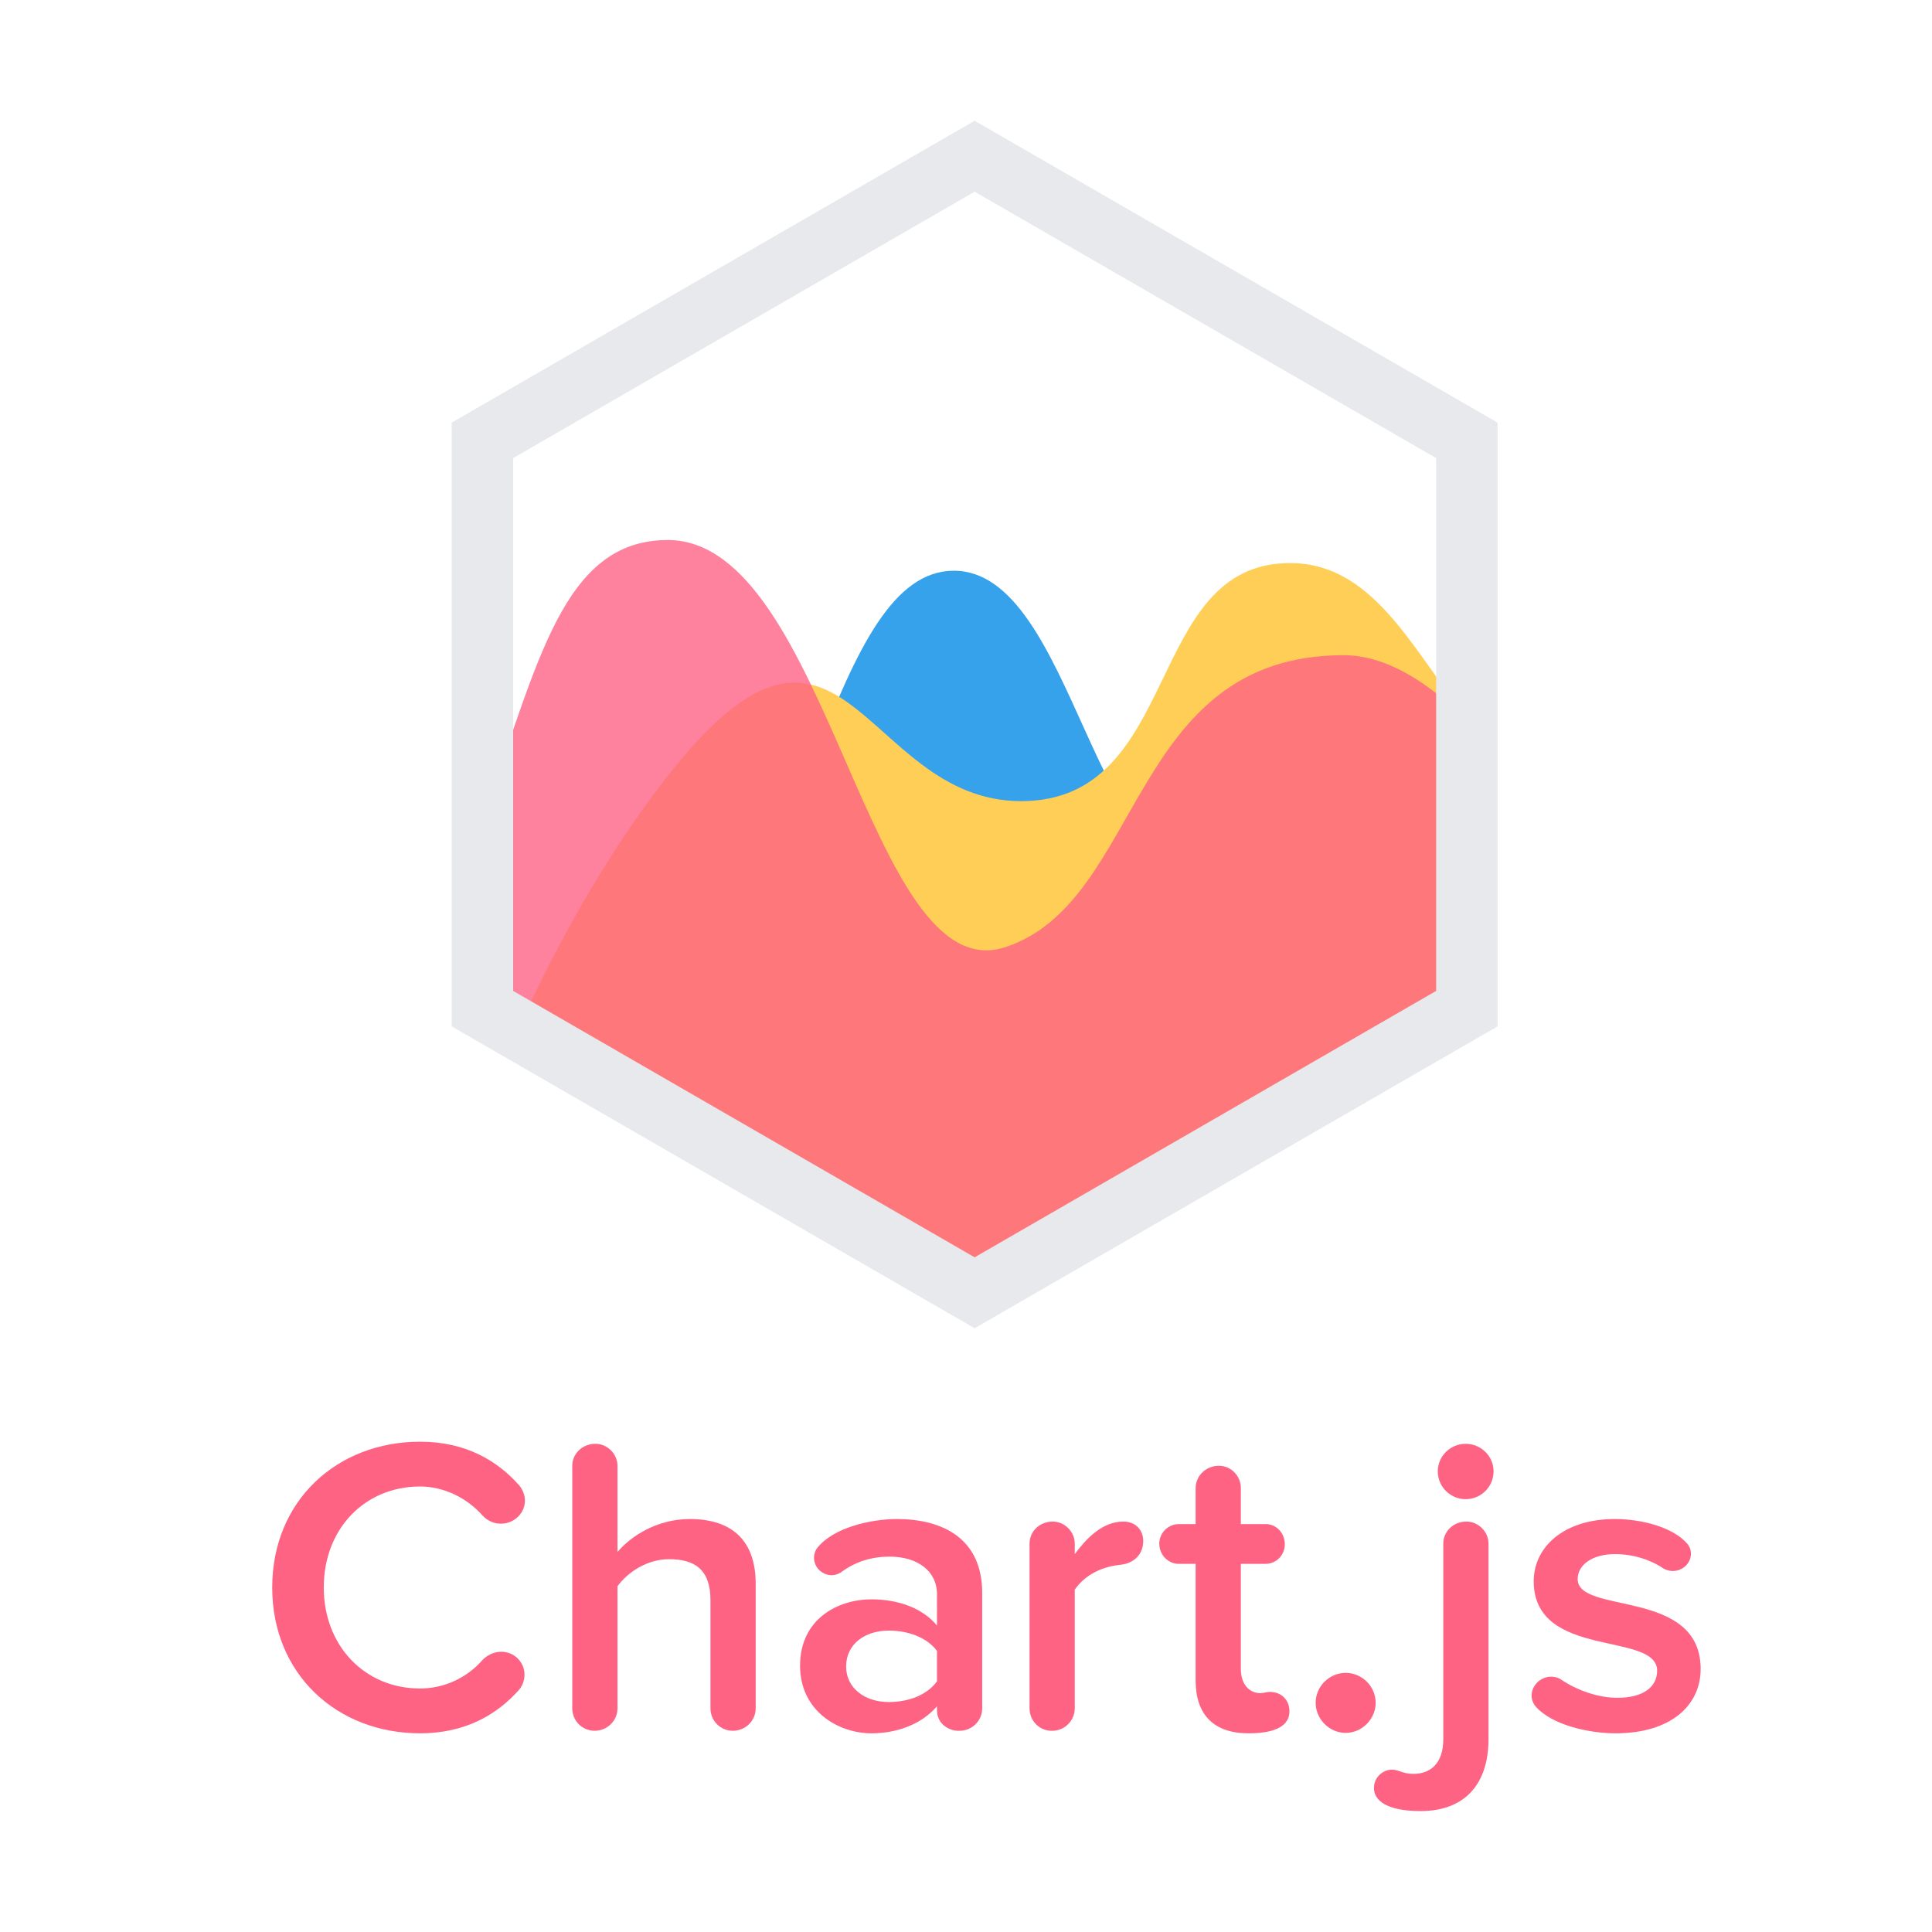
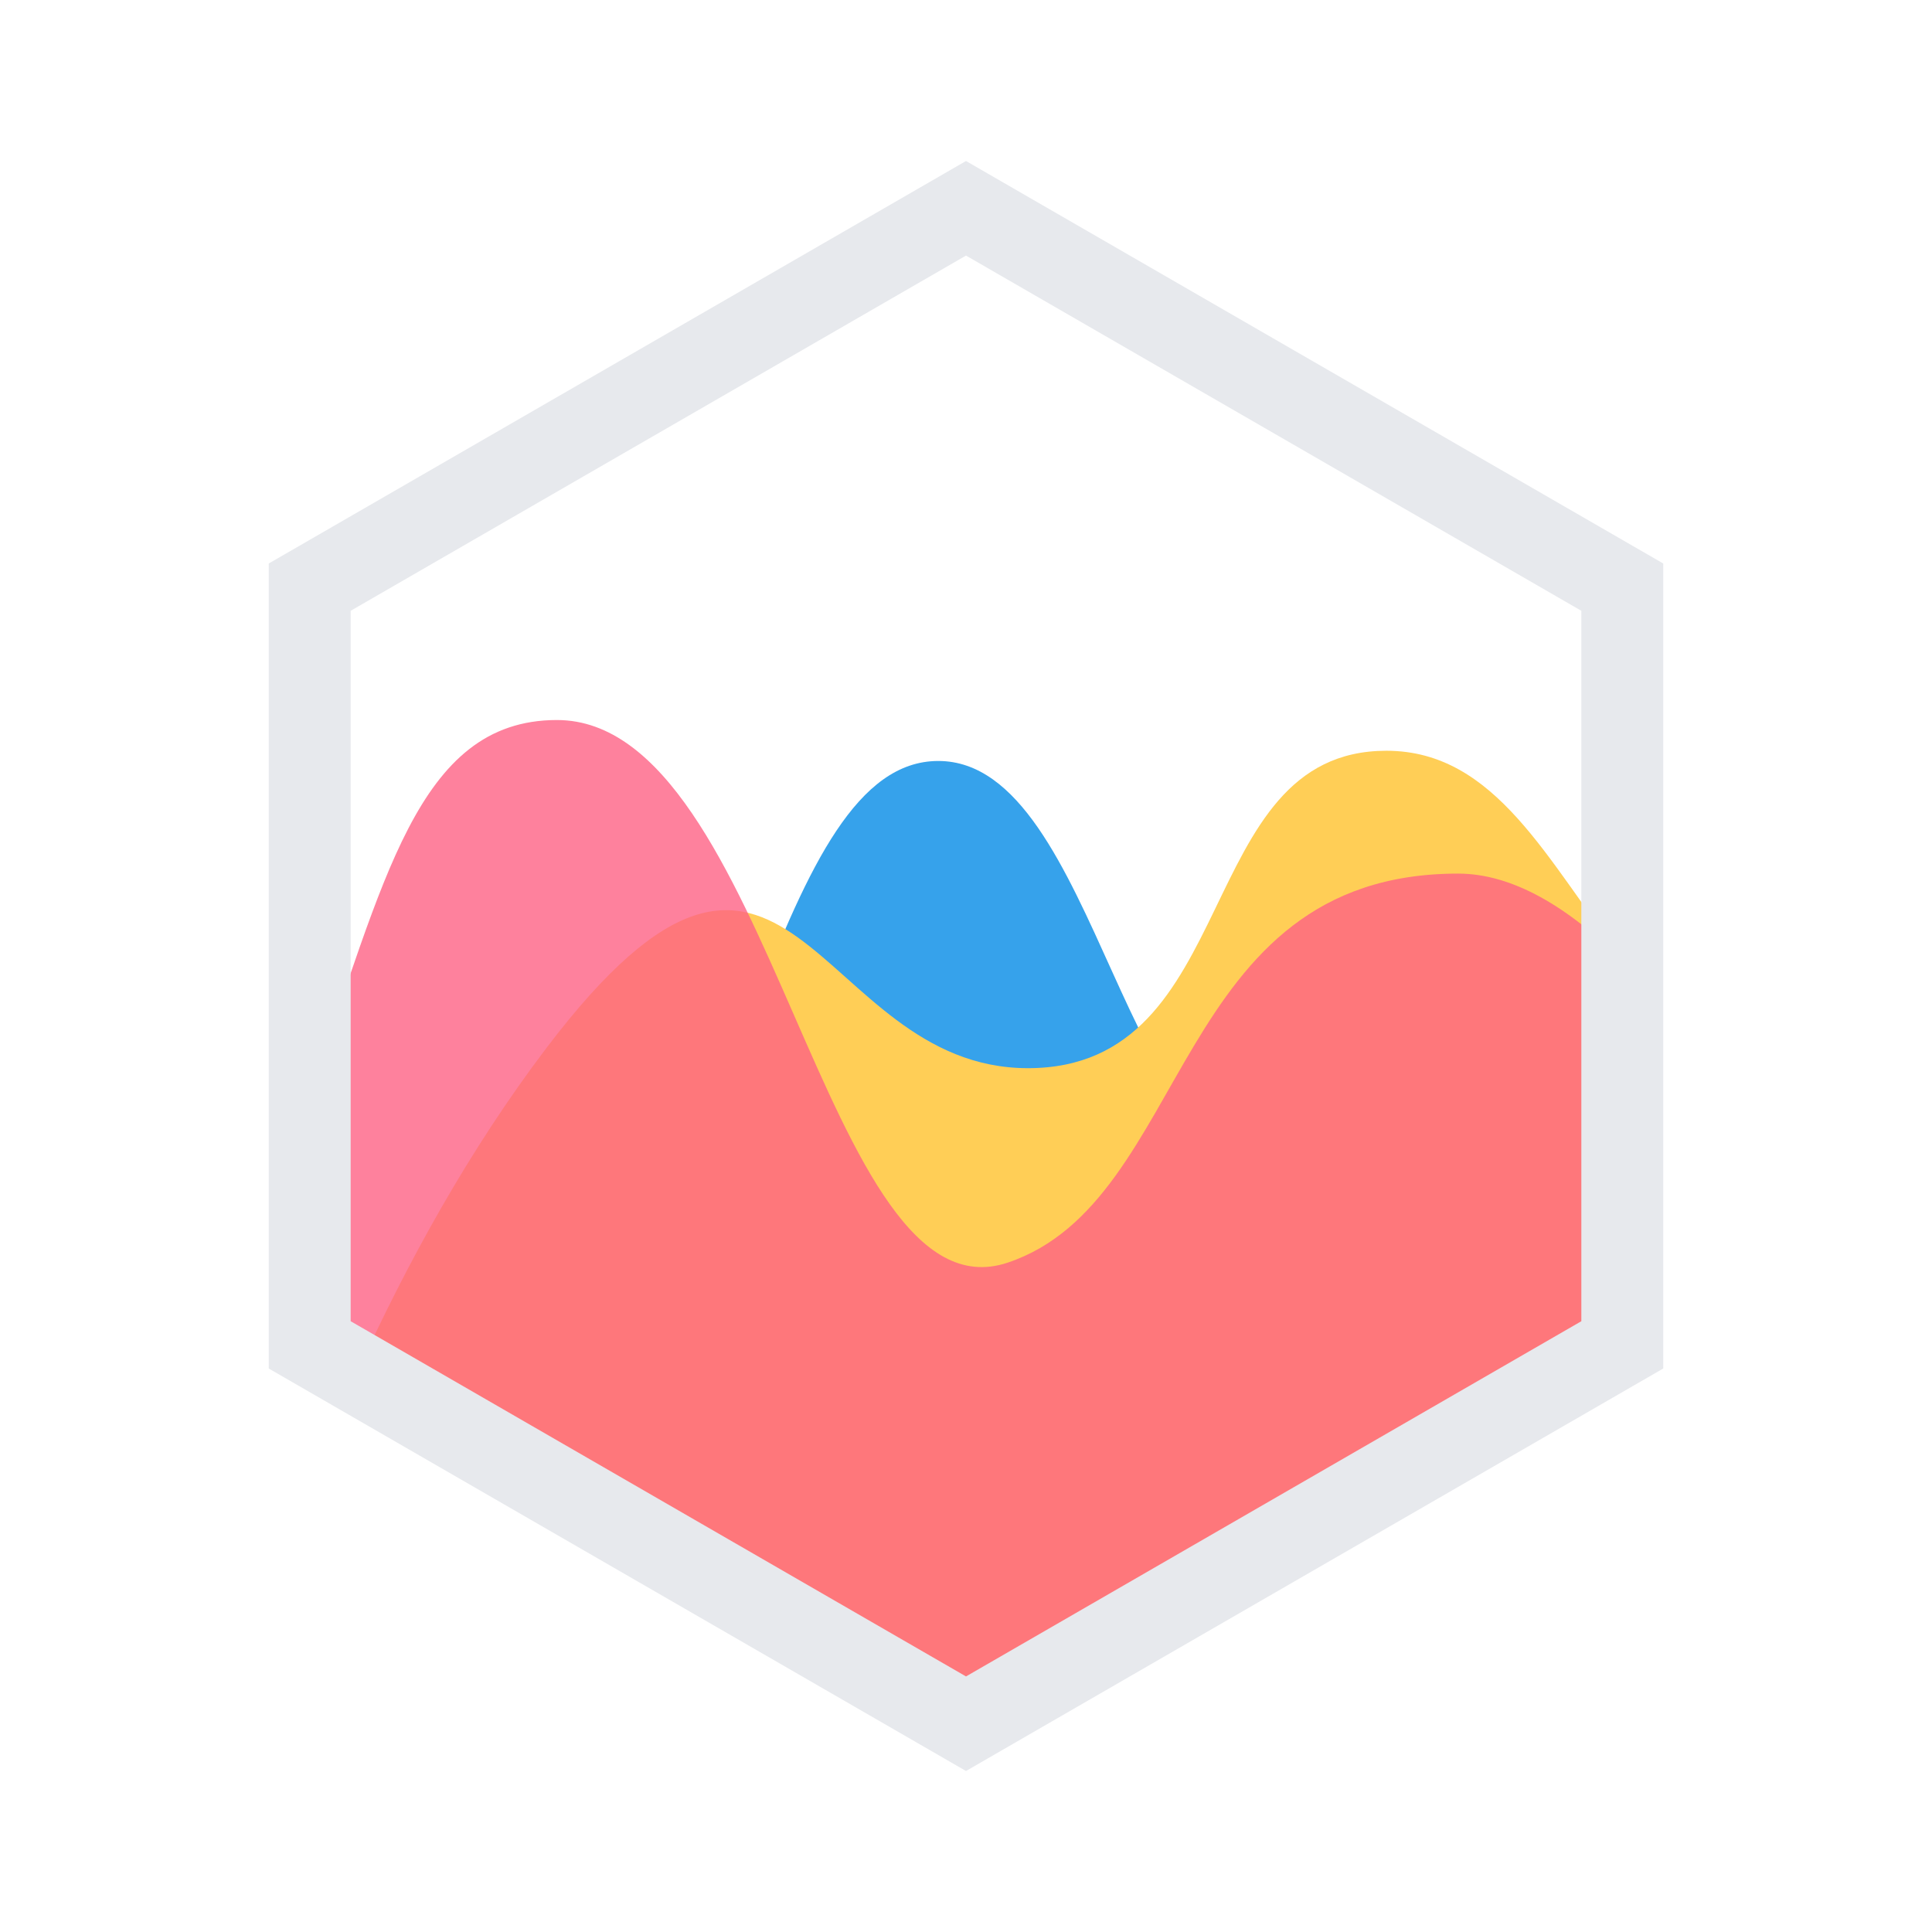
- <svg xmlns="http://www.w3.org/2000/svg" version="1.1" id="Layer_1" x="0px" y="0px" viewBox="0 0 256 256" enable-background="new 0 0 256 256" xml:space="preserve">
-   <g>
-     <g>
-       <path fill="#FF6384" d="M68.829,196.856c0.448,0.56,0.728,1.288,0.728,1.96c0,1.736-1.456,3.08-3.192,3.08    c-0.84,0-1.736-0.336-2.408-1.064c-2.128-2.408-5.208-3.864-8.288-3.864c-7.336,0-12.768,5.6-12.768,13.384    c0,7.728,5.432,13.384,12.768,13.384c3.08,0,6.16-1.344,8.288-3.808c0.672-0.672,1.568-1.064,2.464-1.064    c1.736,0,3.08,1.4,3.08,3.024c0,0.672-0.224,1.4-0.672,1.96c-2.856,3.248-7.056,5.824-13.16,5.824c-11.032,0-19.6-7.84-19.6-19.32    s8.568-19.32,19.6-19.32C61.773,191.032,65.973,193.608,68.829,196.856z" />
-       <path fill="#FF6384" d="M97.109,229.336c-1.68,0-2.968-1.344-2.968-2.968v-14.336c0-4.144-2.184-5.432-5.488-5.432    c-2.912,0-5.488,1.736-6.832,3.584v16.184c0,1.624-1.344,2.968-3.024,2.968c-1.68,0-2.968-1.344-2.968-2.968v-32.144    c0-1.568,1.288-2.912,3.08-2.912c1.568,0,2.912,1.344,2.912,2.912v11.424c1.792-2.128,5.264-4.368,9.576-4.368    c5.824,0,8.736,3.08,8.736,8.568v16.52C100.133,227.992,98.789,229.336,97.109,229.336z" />
-       <path fill="#FF6384" d="M127.18,229.336h-0.336c-0.784,0-2.688-0.672-2.688-2.744v-0.504c-1.96,2.296-5.152,3.584-8.68,3.584    c-4.424,0-9.464-2.968-9.464-8.96c0-6.216,5.04-8.792,9.464-8.792c3.584,0,6.776,1.176,8.68,3.472v-4.144    c0-3.08-2.576-4.984-6.272-4.984c-2.352,0-4.48,0.616-6.44,2.072c-0.336,0.224-0.784,0.392-1.232,0.392    c-1.12,0-2.352-0.896-2.352-2.352c0-0.448,0.168-0.952,0.448-1.288c2.128-2.688,7.112-3.808,10.528-3.808    c5.992,0,11.312,2.52,11.312,9.8v15.288C130.147,227.992,128.804,229.336,127.18,229.336z M124.156,218.752    c-1.344-1.792-3.808-2.688-6.384-2.688c-3.192,0-5.656,1.792-5.656,4.76c0,2.856,2.464,4.704,5.656,4.704    c2.576,0,5.04-0.896,6.384-2.744V218.752z" />
-       <path fill="#FF6384" d="M148.571,207.328c-2.408,0.224-4.704,1.232-6.16,3.304v15.736c0,1.624-1.344,2.968-2.968,2.968h-0.112    c-1.624,0-2.912-1.344-2.912-2.968v-21.84c0-1.568,1.288-2.912,3.08-2.912c1.568,0,2.912,1.344,2.912,2.912v1.4    c1.456-1.96,3.584-4.312,6.44-4.312c1.624,0,2.632,1.12,2.632,2.576C151.483,205.984,150.251,207.104,148.571,207.328z" />
-       <path fill="#FF6384" d="M165.427,229.672c-4.592,0-7-2.464-7-7v-15.456h-2.24c-1.4,0-2.576-1.176-2.576-2.688    c0-1.4,1.176-2.576,2.576-2.576h2.24v-4.76c0-1.624,1.344-2.968,3.08-2.968c1.624,0,2.912,1.344,2.912,2.968v4.76h3.304    c1.4,0,2.52,1.176,2.52,2.688c0,1.4-1.12,2.576-2.52,2.576h-3.304v13.944c0,2.072,1.176,3.192,2.576,3.192    c0.392,0,0.896-0.168,1.232-0.168c1.624,0,2.632,1.12,2.632,2.576C170.859,228.552,169.235,229.672,165.427,229.672z" />
-       <path fill="#FF6384" d="M178.307,229.616c-2.184,0-3.976-1.848-3.976-3.976c0-2.184,1.792-3.976,3.976-3.976    c2.184,0,3.976,1.792,3.976,3.976C182.283,227.768,180.491,229.616,178.307,229.616z" />
-       <path fill="#FF6384" d="M188.218,239.976c-3.472,0-6.16-0.896-6.16-3.08c0-1.344,1.12-2.408,2.408-2.408    c0.84,0,1.456,0.56,2.8,0.56c2.296,0,3.976-1.4,3.976-4.592v-25.928c0-1.568,1.288-2.912,3.08-2.912    c1.568,0,2.912,1.344,2.912,2.912v25.928C197.233,236.28,194.209,239.976,188.218,239.976z M197.906,194.952    c0,2.072-1.68,3.696-3.696,3.696s-3.696-1.624-3.696-3.696c0-2.016,1.68-3.64,3.696-3.64S197.906,192.936,197.906,194.952z" />
-       <path fill="#FF6384" d="M214.089,229.672c-3.64,0-8.456-1.12-10.584-3.528c-0.336-0.392-0.56-0.896-0.56-1.456    c0-1.4,1.232-2.52,2.576-2.52c0.448,0,0.952,0.112,1.344,0.392c2.072,1.4,4.872,2.408,7.448,2.408    c3.528,0,5.264-1.512,5.264-3.584c0-5.264-16.352-1.456-16.352-11.872c0-4.424,3.864-8.232,10.752-8.232    c3.64,0,7.728,1.12,9.576,3.248c0.336,0.392,0.504,0.84,0.504,1.344c0,1.288-1.12,2.296-2.408,2.296    c-0.392,0-0.84-0.112-1.232-0.336c-1.736-1.176-4.032-1.904-6.44-1.904c-3.024,0-4.928,1.456-4.928,3.304    c0,4.76,16.296,1.176,16.296,11.928C225.345,225.976,221.369,229.672,214.089,229.672z" />
-     </g>
-   </g>
-   <path fill="#36A2EB" d="M194.415,96.556c-22.368,0.439-17.709,14.598-33.473,18.18c-16.014,3.638-18.542-39.111-34.552-39.111  c-16.012,0-19.559,41.525-39.608,70.034l-0.571,0.808l42.985,24.813l65.22-37.65V96.556z" />
-   <path fill="#FFCE56" d="M194.415,95.267c-7.488-9.61-12.567-20.658-23.494-20.658c-19.338,0-14.249,31.545-35.62,31.545  c-21.374,0-23.62-33.931-47.833-2.035c-7.715,10.163-13.925,21.494-18.802,32.218l60.528,34.942l65.22-37.65V95.267z" />
-   <path opacity="0.8" fill="#FE6184" d="M63.974,108.334c7.338-20.32,10.504-36.778,24.513-36.778c21.37,0,26.459,60.038,44.778,53.93  c18.318-6.105,16.283-38.668,44.779-38.668c5.423,0,10.962,3.323,16.371,8.699v38.112l-65.22,37.65l-65.222-37.65V108.334z" />
-   <path fill="#E7E9ED" d="M129.144,176l-69.291-40V56l69.291-40l69.292,40v80L129.144,176z M67.994,131.301l61.15,35.3l61.151-35.3  V60.7l-61.151-35.3l-61.15,35.3V131.301z" />
+ <svg xmlns="http://www.w3.org/2000/svg" version="1.1" id="Layer_1" x="0px" y="0px" viewBox="0 0 192 192" enable-background="new 0 0 192 192" xml:space="preserve">
+   <path fill="#36A2EB" d="M161.271,96.556c-22.368,0.439-17.709,14.599-33.473,18.18c-16.014,3.638-18.542-39.111-34.552-39.111  c-16.012,0-19.559,41.526-39.608,70.034l-0.572,0.807l42.985,24.813l65.22-37.651V96.556z" />
+   <path fill="#FFCE56" d="M161.271,95.267c-7.488-9.61-12.567-20.658-23.494-20.658c-19.337,0-14.249,31.545-35.62,31.545  c-21.373,0-23.62-33.931-47.832-2.035c-7.715,10.163-13.925,21.495-18.803,32.218l60.529,34.943l65.22-37.651V95.267z" />
+   <path opacity="0.8" fill="#FE6184" d="M30.829,108.334c7.338-20.321,10.505-36.779,24.514-36.779  c21.371,0,26.458,60.039,44.779,53.931c18.318-6.105,16.282-38.669,44.779-38.669c5.424,0,10.962,3.323,16.371,8.698v38.113  l-65.22,37.651l-65.222-37.651V108.334z" />
+   <path fill="#E7E9ED" d="M96,176l-69.292-39.999V56L96,16l69.292,40v80L96,176z M34.849,131.301L96,166.602l61.151-35.301V60.7  L96,25.399L34.849,60.7V131.301z" />
</svg>
